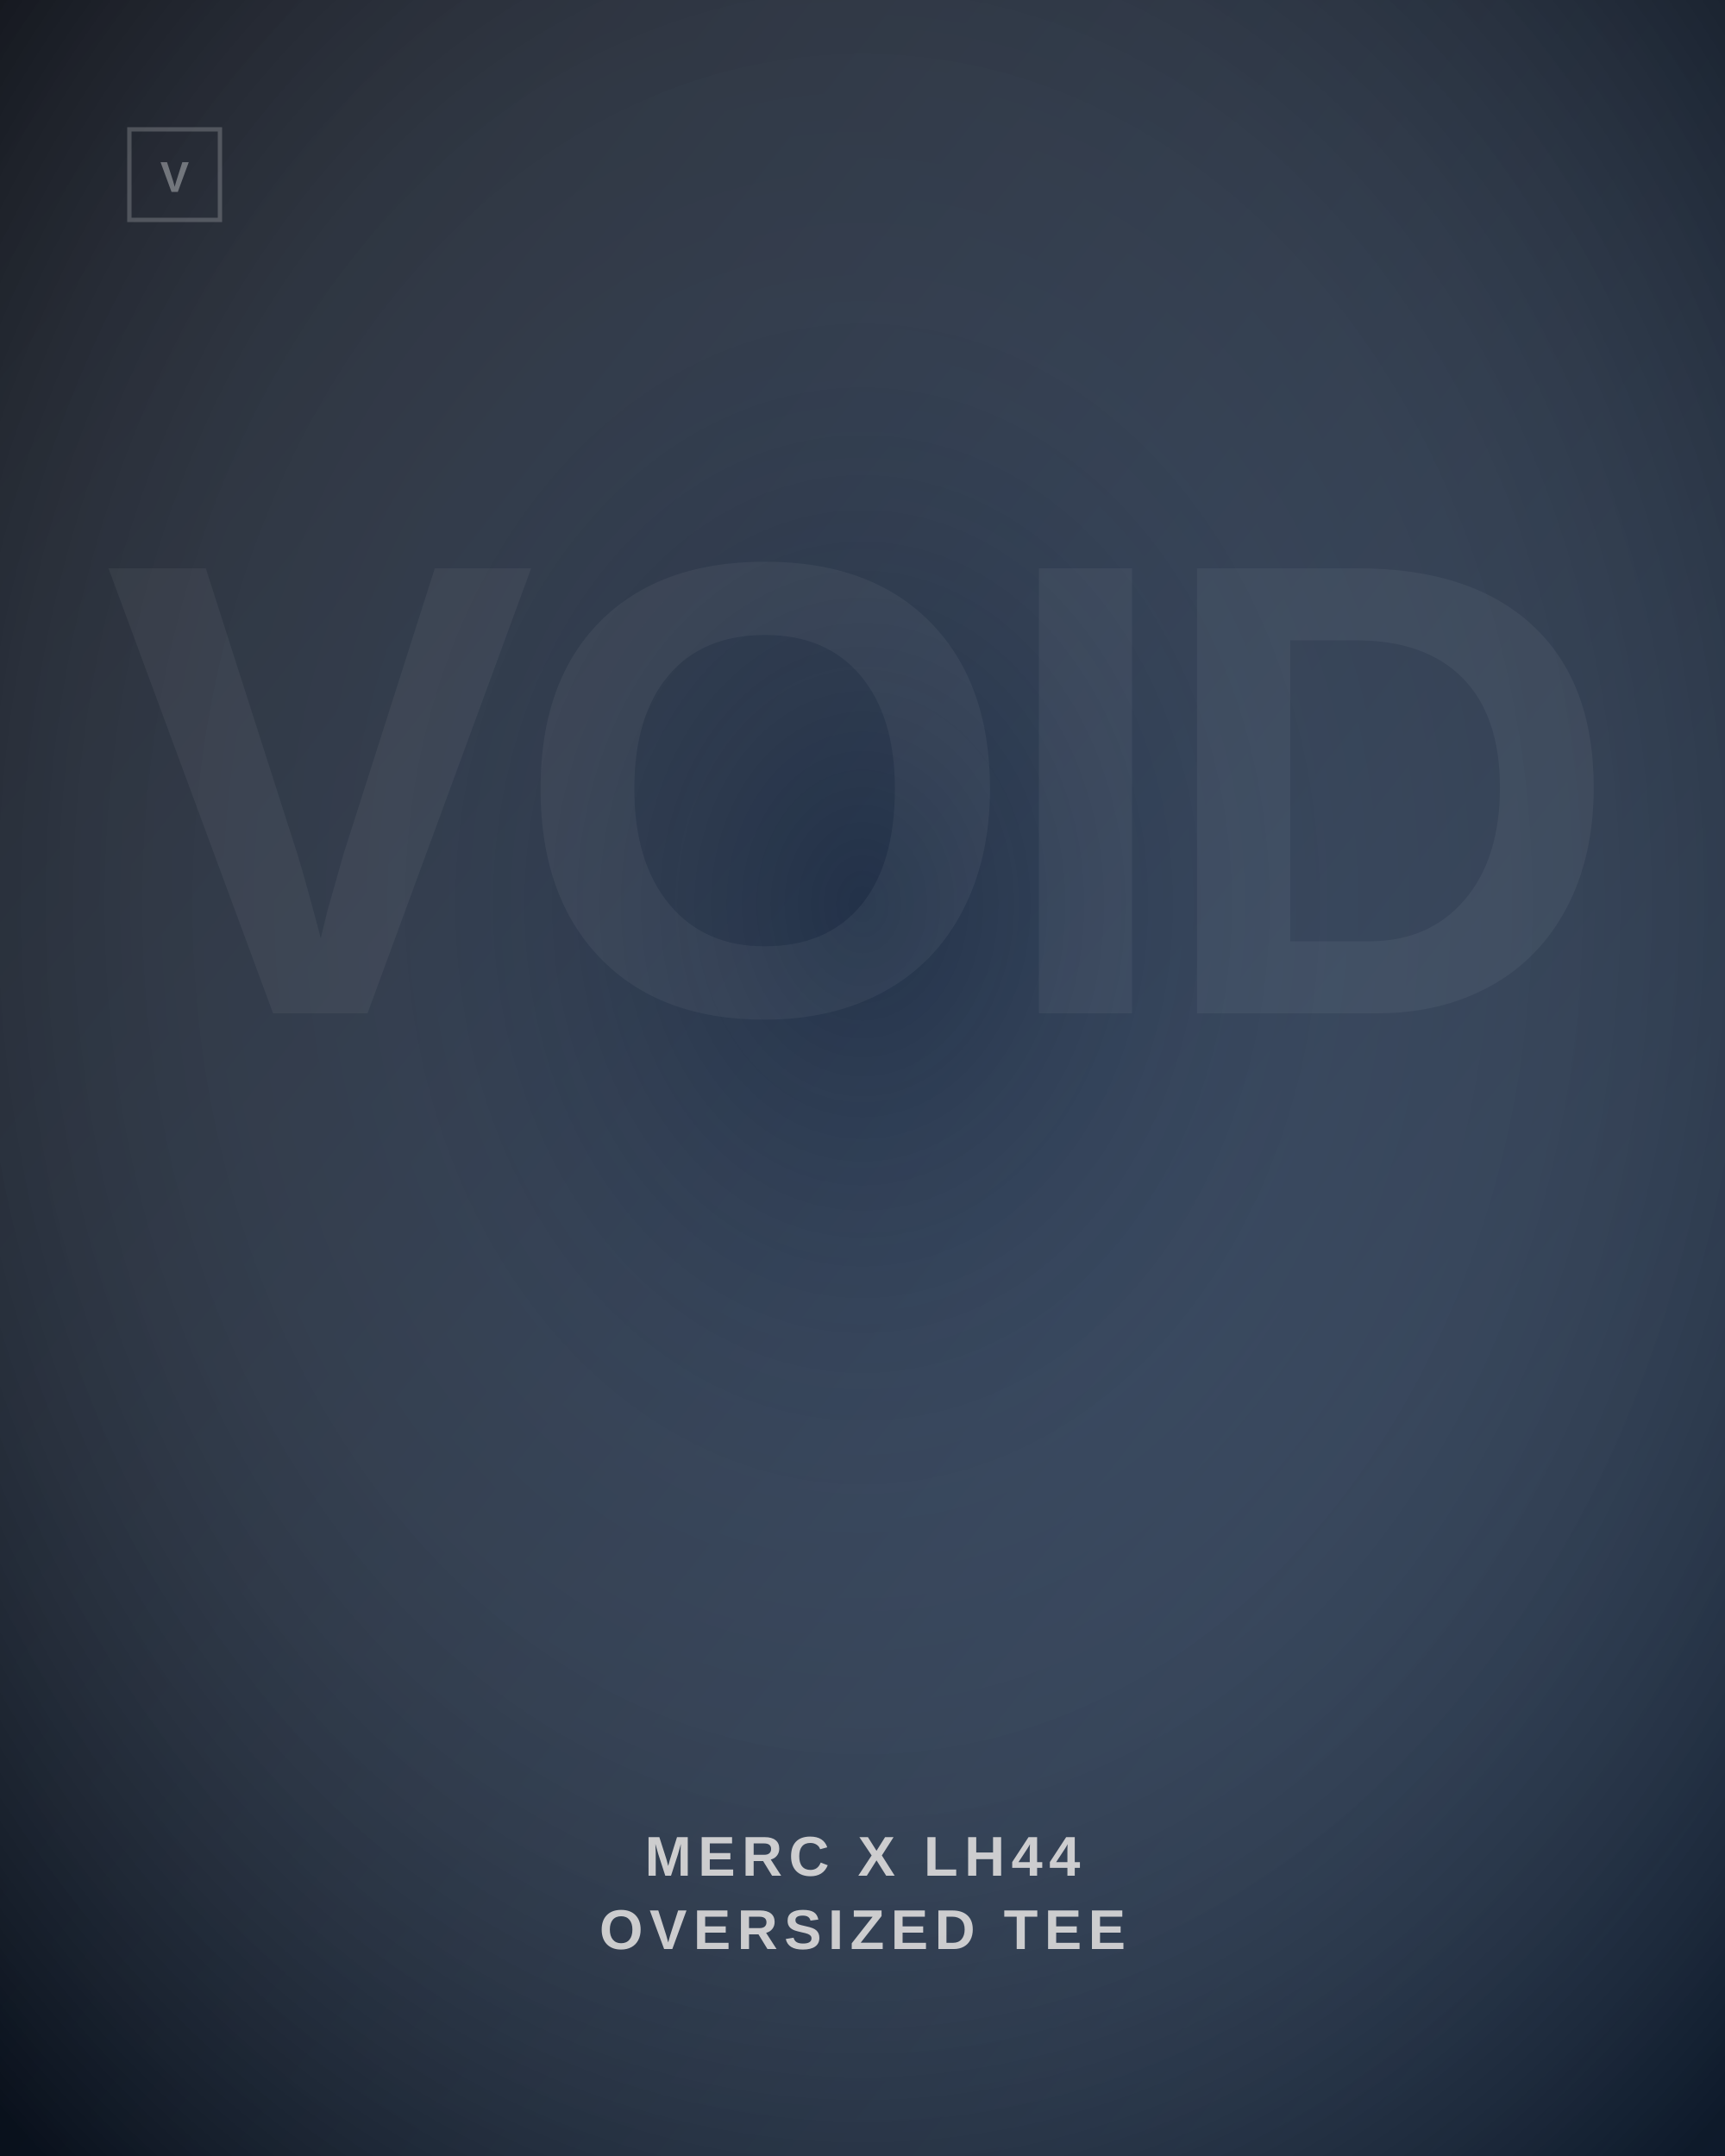
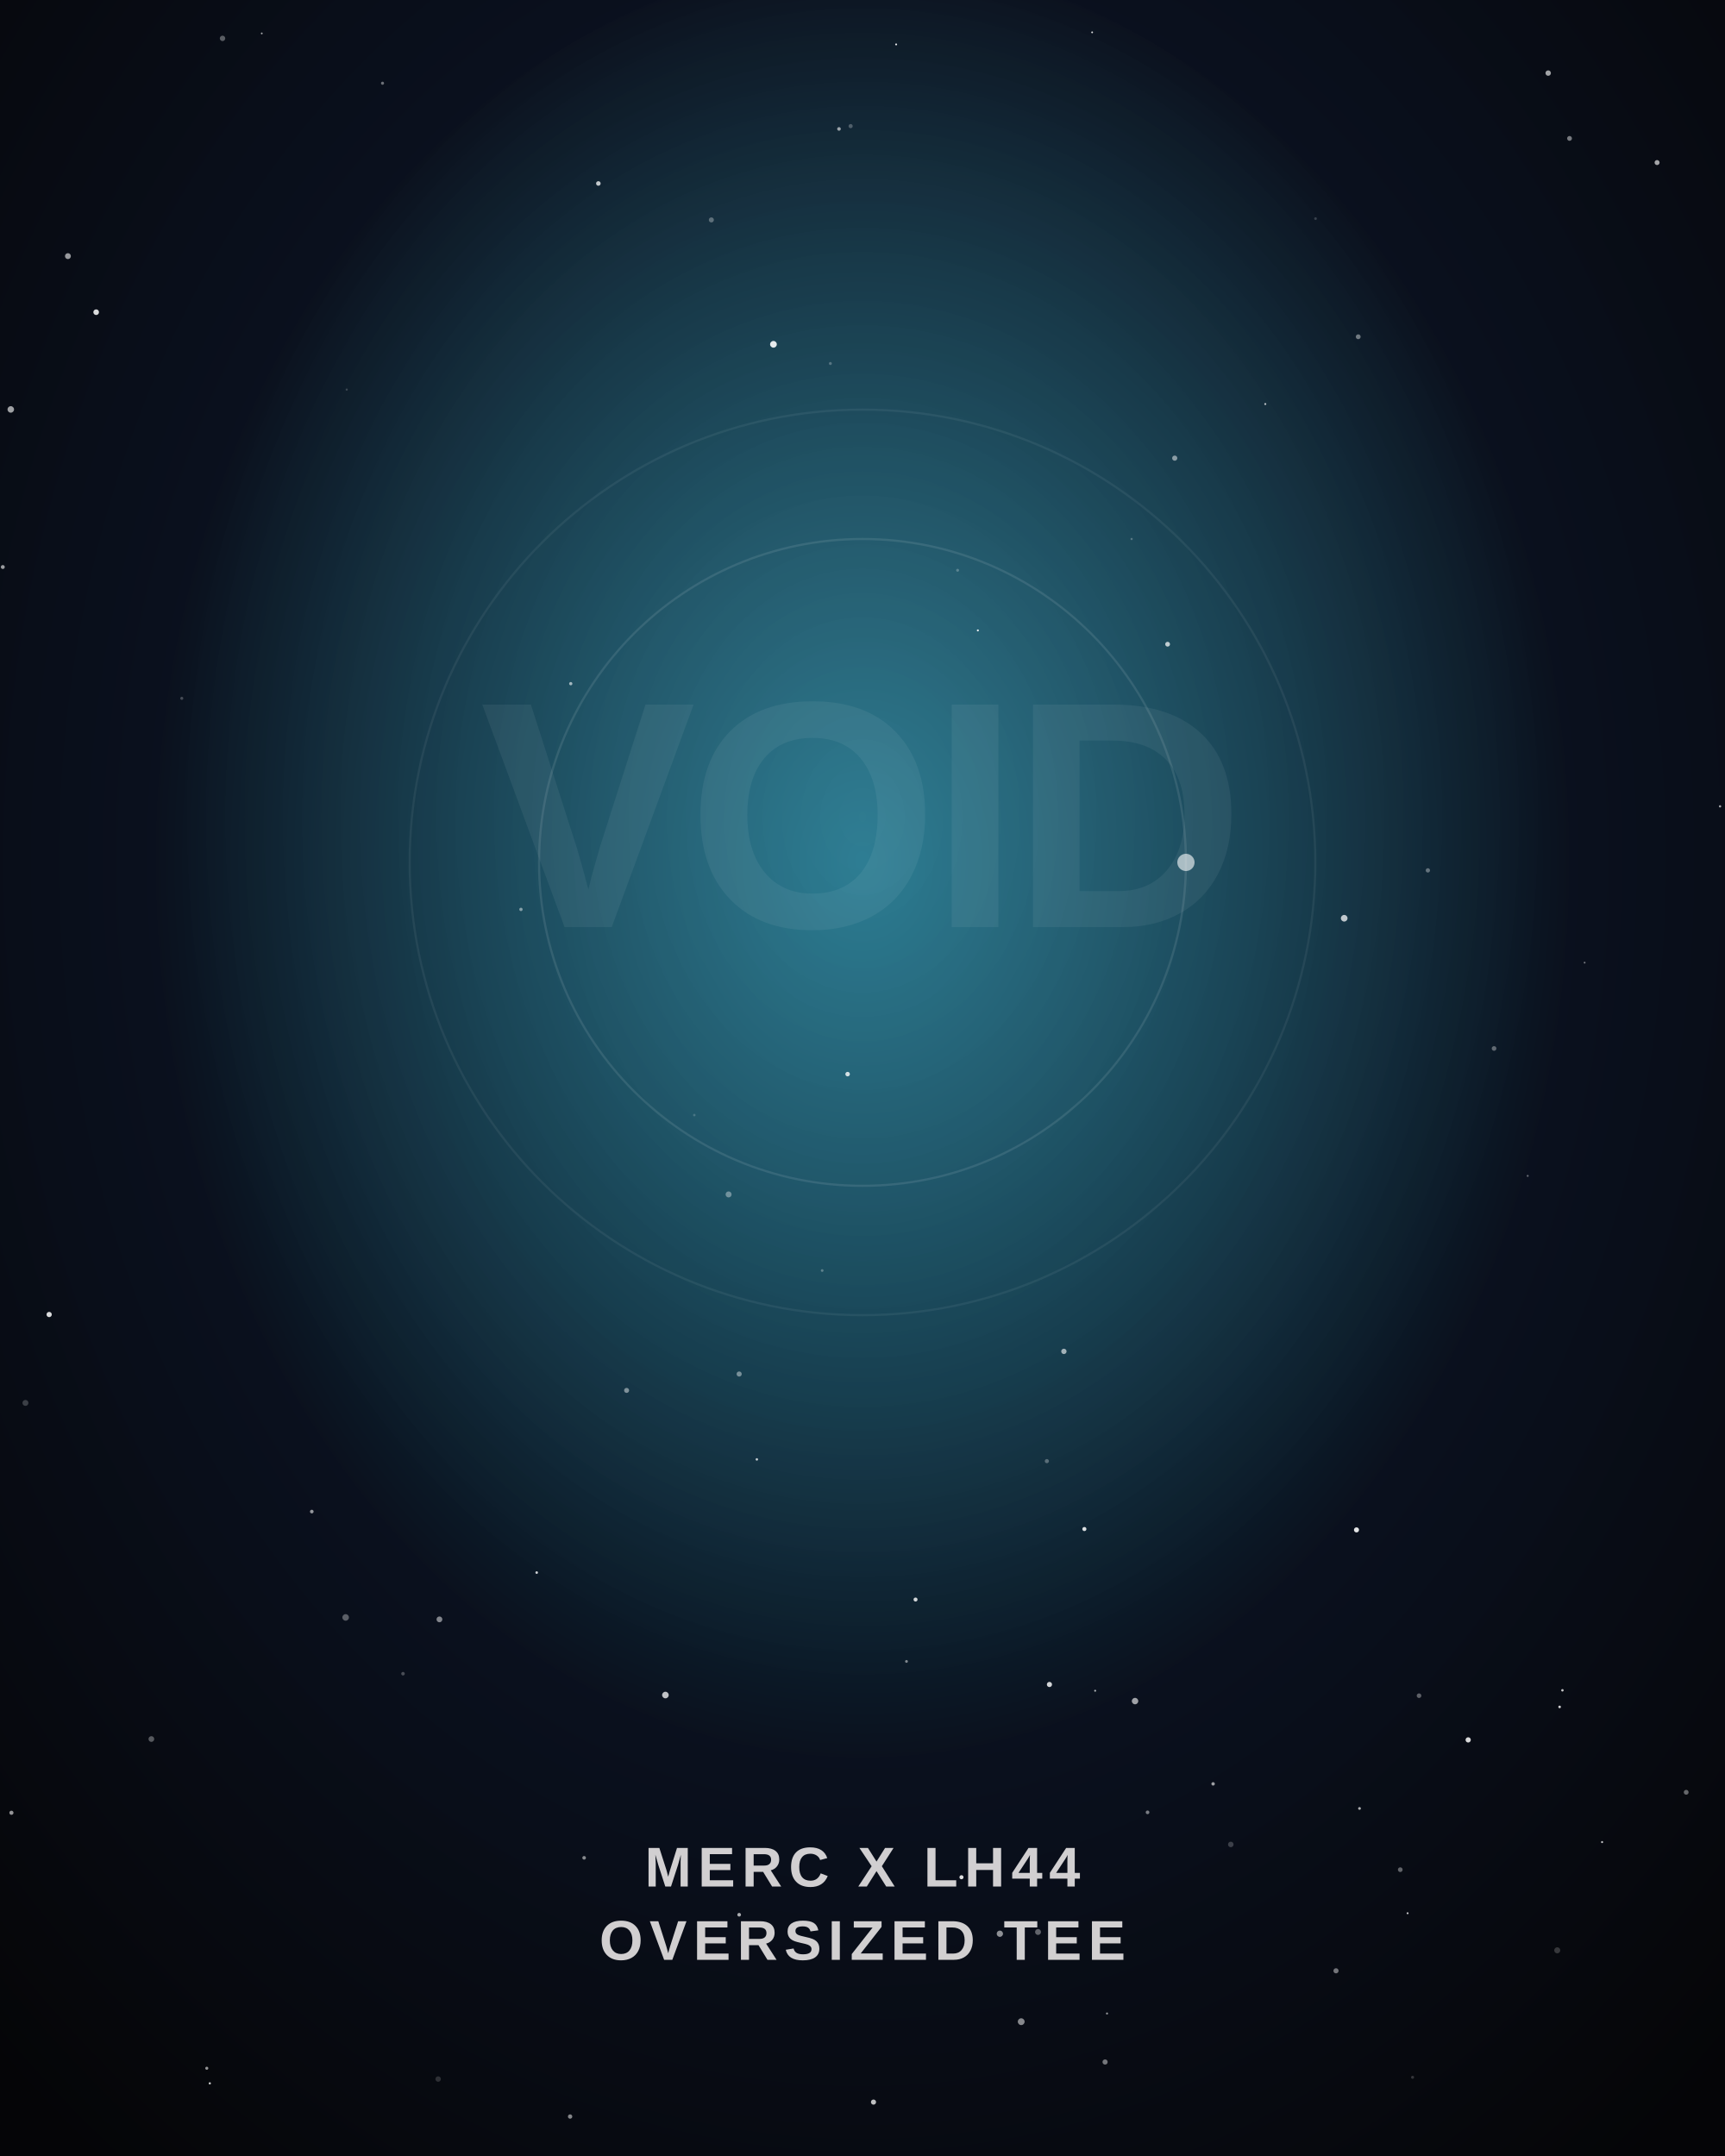
<svg xmlns="http://www.w3.org/2000/svg" width="800" height="1000" viewBox="0 0 800 1000">
  <defs>
-     <linearGradient id="g" x1="0" y1="0" x2="1" y2="1">
-       <stop offset="0" stop-color="#0b1220" />
-       <stop offset="1" stop-color="#1f3a5f" />
-     </linearGradient>
-     <radialGradient id="v" cx="0.5" cy="0.42" r="0.75">
-       <stop offset="0" stop-color="#ffffff" stop-opacity="0.06" />
-       <stop offset="1" stop-color="#000000" stop-opacity="0.55" />
+     <radialGradient id="neb" cx="0.5" cy="0.4" r="0.75">
+       <stop offset="0" stop-color="#0e7490" stop-opacity="0.9" />
+       <stop offset="0.55" stop-color="#0b1220" stop-opacity="0.9" />
+       <stop offset="1" stop-color="#050507" />
+     </radialGradient>
+     <radialGradient id="glow" cx="0.5" cy="0.38" r="0.4">
+       <stop offset="0" stop-color="#ffffff" stop-opacity="0.14" />
+       <stop offset="1" stop-color="#ffffff" stop-opacity="0" />
    </radialGradient>
  </defs>
-   <rect width="800" height="1000" fill="url(#g)" />
-   <rect width="800" height="1000" fill="url(#v)" />
-   <text x="400" y="470" font-family="Arial Black, Arial, sans-serif" font-size="300" font-weight="900" fill="#ffffff" fill-opacity="0.05" text-anchor="middle" letter-spacing="-10">VOID</text>
+   <rect width="800" height="1000" fill="#050507" />
+   <rect width="800" height="1000" fill="url(#neb)" />
+   <rect width="800" height="1000" fill="url(#glow)" />
+   <g>
+     <circle cx="342.8" cy="637.3" r="1.19" fill="#ffffff" fill-opacity="0.42" />
+     <circle cx="743.0" cy="854.4" r="0.47" fill="#ffffff" fill-opacity="0.77" />
+     <circle cx="724.6" cy="784.0" r="0.57" fill="#ffffff" fill-opacity="0.77" />
+     <circle cx="506.5" cy="15.0" r="0.41" fill="#ffffff" fill-opacity="0.86" />
+     <circle cx="524.8" cy="250.0" r="0.52" fill="#ffffff" fill-opacity="0.26" />
+     <circle cx="186.9" cy="776.3" r="0.82" fill="#ffffff" fill-opacity="0.26" />
+     <circle cx="723.3" cy="791.7" r="0.6" fill="#ffffff" fill-opacity="0.82" />
+     <circle cx="486.7" cy="781.3" r="1.2" fill="#ffffff" fill-opacity="0.82" />
+     <circle cx="630.5" cy="838.8" r="0.64" fill="#ffffff" fill-opacity="0.67" />
+     <circle cx="424.6" cy="741.9" r="0.93" fill="#ffffff" fill-opacity="0.81" />
+     <circle cx="444.1" cy="264.5" r="0.68" fill="#ffffff" fill-opacity="0.25" />
+     <circle cx="394.5" cy="58.5" r="0.96" fill="#ffffff" fill-opacity="0.26" />
+     <circle cx="393.1" cy="498.2" r="1.05" fill="#ffffff" fill-opacity="0.8" />
+     <circle cx="5.3" cy="840.8" r="0.96" fill="#ffffff" fill-opacity="0.57" />
+     <circle cx="532.2" cy="840.6" r="0.85" fill="#ffffff" fill-opacity="0.46" />
+     <circle cx="768.5" cy="75.4" r="1.16" fill="#ffffff" fill-opacity="0.63" />
+     <circle cx="22.8" cy="609.7" r="1.22" fill="#ffffff" fill-opacity="0.85" />
+     <circle cx="264.4" cy="981.7" r="1.01" fill="#ffffff" fill-opacity="0.51" />
+     <circle cx="718.0" cy="33.9" r="1.26" fill="#ffffff" fill-opacity="0.62" />
+     <circle cx="270.9" cy="861.7" r="0.84" fill="#ffffff" fill-opacity="0.51" />
+     <circle cx="420.4" cy="770.6" r="0.65" fill="#ffffff" fill-opacity="0.48" />
+     <circle cx="337.9" cy="554.0" r="1.39" fill="#ffffff" fill-opacity="0.37" />
+     <circle cx="662.2" cy="403.7" r="1.0" fill="#ffffff" fill-opacity="0.35" />
+     <circle cx="405.1" cy="975.0" r="1.19" fill="#ffffff" fill-opacity="0.74" />
+     <circle cx="264.7" cy="317.1" r="0.76" fill="#ffffff" fill-opacity="0.59" />
+     <circle cx="507.9" cy="784.2" r="0.45" fill="#ffffff" fill-opacity="0.69" />
+     <circle cx="708.5" cy="545.4" r="0.46" fill="#ffffff" fill-opacity="0.38" />
+     <circle cx="5.0" cy="189.9" r="1.51" fill="#ffffff" fill-opacity="0.61" />
+     <circle cx="526.4" cy="789.0" r="1.49" fill="#ffffff" fill-opacity="0.61" />
+     <circle cx="493.4" cy="626.8" r="1.24" fill="#ffffff" fill-opacity="0.6" />
+     <circle cx="544.8" cy="212.5" r="1.2" fill="#ffffff" fill-opacity="0.49" />
+     <circle cx="610.1" cy="101.4" r="0.62" fill="#ffffff" fill-opacity="0.18" />
+     <circle cx="619.6" cy="914.1" r="1.19" fill="#ffffff" fill-opacity="0.43" />
+     <circle cx="658.1" cy="786.5" r="1.07" fill="#ffffff" fill-opacity="0.34" />
+     <circle cx="241.6" cy="421.8" r="0.78" fill="#ffffff" fill-opacity="0.47" />
+     <circle cx="513.4" cy="933.9" r="0.47" fill="#ffffff" fill-opacity="0.58" />
+     <circle cx="31.5" cy="118.8" r="1.37" fill="#ffffff" fill-opacity="0.58" />
+     <circle cx="734.9" cy="446.5" r="0.42" fill="#ffffff" fill-opacity="0.44" />
+     <circle cx="473.6" cy="937.7" r="1.58" fill="#ffffff" fill-opacity="0.51" />
+     <circle cx="329.9" cy="102.0" r="1.17" fill="#ffffff" fill-opacity="0.31" />
+     <circle cx="121.4" cy="15.5" r="0.41" fill="#ffffff" fill-opacity="0.66" />
+     <circle cx="97.3" cy="966.3" r="0.51" fill="#ffffff" fill-opacity="0.8" />
+     <circle cx="103.2" cy="17.8" r="1.26" fill="#ffffff" fill-opacity="0.33" />
+     <circle cx="586.8" cy="187.4" r="0.46" fill="#ffffff" fill-opacity="0.73" />
+     <circle cx="570.8" cy="855.5" r="1.28" fill="#ffffff" fill-opacity="0.21" />
+     <circle cx="502.9" cy="709.2" r="0.95" fill="#ffffff" fill-opacity="0.85" />
+     <circle cx="203.2" cy="964.3" r="1.26" fill="#ffffff" fill-opacity="0.16" />
+     <circle cx="11.8" cy="650.7" r="1.38" fill="#ffffff" fill-opacity="0.21" />
+     <circle cx="248.9" cy="729.4" r="0.6" fill="#ffffff" fill-opacity="0.8" />
+     <circle cx="389.1" cy="59.8" r="0.84" fill="#ffffff" fill-opacity="0.58" />
+     <circle cx="351.0" cy="676.9" r="0.57" fill="#ffffff" fill-opacity="0.75" />
+     <circle cx="290.6" cy="644.9" r="1.16" fill="#ffffff" fill-opacity="0.46" />
+     <circle cx="308.6" cy="786.2" r="1.53" fill="#ffffff" fill-opacity="0.74" />
+     <circle cx="453.5" cy="292.4" r="0.47" fill="#ffffff" fill-opacity="0.88" />
+     <circle cx="562.6" cy="827.4" r="0.8" fill="#ffffff" fill-opacity="0.6" />
+     <circle cx="782.0" cy="831.3" r="1.12" fill="#ffffff" fill-opacity="0.38" />
+     <circle cx="342.8" cy="888.1" r="0.85" fill="#ffffff" fill-opacity="0.66" />
+     <circle cx="481.4" cy="896.1" r="1.37" fill="#ffffff" fill-opacity="0.36" />
+     <circle cx="1.3" cy="263.0" r="0.91" fill="#ffffff" fill-opacity="0.59" />
+     <circle cx="652.8" cy="887.4" r="0.45" fill="#ffffff" fill-opacity="0.77" />
+     <circle cx="649.4" cy="867.2" r="1.09" fill="#ffffff" fill-opacity="0.36" />
+     <circle cx="680.9" cy="807.0" r="1.22" fill="#ffffff" fill-opacity="0.84" />
+     <circle cx="277.5" cy="85.1" r="1.06" fill="#ffffff" fill-opacity="0.75" />
+     <circle cx="160.3" cy="750.2" r="1.52" fill="#ffffff" fill-opacity="0.33" />
+     <circle cx="485.5" cy="677.7" r="0.96" fill="#ffffff" fill-opacity="0.3" />
+     <circle cx="203.8" cy="751.1" r="1.35" fill="#ffffff" fill-opacity="0.49" />
+     <circle cx="70.2" cy="806.6" r="1.33" fill="#ffffff" fill-opacity="0.32" />
+     <circle cx="463.7" cy="896.9" r="1.46" fill="#ffffff" fill-opacity="0.54" />
+     <circle cx="381.3" cy="589.3" r="0.63" fill="#ffffff" fill-opacity="0.29" />
+     <circle cx="144.6" cy="701.1" r="0.84" fill="#ffffff" fill-opacity="0.57" />
+     <circle cx="322.0" cy="517.2" r="0.58" fill="#ffffff" fill-opacity="0.18" />
+     <circle cx="797.7" cy="374.0" r="0.53" fill="#ffffff" fill-opacity="0.62" />
+     <circle cx="629.9" cy="156.2" r="1.12" fill="#ffffff" fill-opacity="0.41" />
+     <circle cx="415.6" cy="20.6" r="0.44" fill="#ffffff" fill-opacity="0.89" />
+     <circle cx="692.9" cy="486.3" r="1.08" fill="#ffffff" fill-opacity="0.35" />
+     <circle cx="623.4" cy="425.9" r="1.54" fill="#ffffff" fill-opacity="0.73" />
+     <circle cx="655.1" cy="963.5" r="0.7" fill="#ffffff" fill-opacity="0.18" />
+     <circle cx="160.8" cy="180.7" r="0.5" fill="#ffffff" fill-opacity="0.19" />
+     <circle cx="445.9" cy="870.7" r="0.95" fill="#ffffff" fill-opacity="0.86" />
+     <circle cx="727.9" cy="64.2" r="1.12" fill="#ffffff" fill-opacity="0.45" />
+     <circle cx="95.9" cy="959.3" r="0.71" fill="#ffffff" fill-opacity="0.57" />
+     <circle cx="512.5" cy="956.4" r="1.2" fill="#ffffff" fill-opacity="0.44" />
+     <circle cx="358.7" cy="159.7" r="1.56" fill="#ffffff" fill-opacity="0.89" />
+     <circle cx="177.4" cy="38.6" r="0.71" fill="#ffffff" fill-opacity="0.41" />
+     <circle cx="722.2" cy="904.6" r="1.4" fill="#ffffff" fill-opacity="0.19" />
+     <circle cx="629.1" cy="709.6" r="1.18" fill="#ffffff" fill-opacity="0.89" />
+     <circle cx="44.6" cy="144.8" r="1.31" fill="#ffffff" fill-opacity="0.85" />
+     <circle cx="541.5" cy="298.8" r="1.11" fill="#ffffff" fill-opacity="0.72" />
+     <circle cx="84.3" cy="323.9" r="0.71" fill="#ffffff" fill-opacity="0.24" />
+     <circle cx="385.1" cy="168.6" r="0.69" fill="#ffffff" fill-opacity="0.26" />
+   </g>
+   <circle cx="400" cy="400" r="150" fill="none" stroke="#ffffff" stroke-opacity="0.10" stroke-width="1" />
+   <circle cx="400" cy="400" r="210" fill="none" stroke="#ffffff" stroke-opacity="0.06" stroke-width="1" />
+   <circle cx="550" cy="400" r="4" fill="#ffffff" fill-opacity="0.6" />
+   <text x="400" y="430" font-family="Arial Black, Arial, sans-serif" font-size="150" font-weight="900" fill="#ffffff" fill-opacity="0.06" text-anchor="middle" letter-spacing="-4">VOID</text>
  <g font-family="Arial, sans-serif" text-anchor="middle">
-     <text x="400" y="870" font-size="26" font-weight="700" letter-spacing="3" fill="#e7e5e4" fill-opacity="0.85">MERC X LH44</text>
-     <text x="400" y="904" font-size="26" font-weight="700" letter-spacing="3" fill="#e7e5e4" fill-opacity="0.85">OVERSIZED TEE</text>
+     <text x="400" y="875" font-size="26" font-weight="700" letter-spacing="3" fill="#e7e5e4" fill-opacity="0.9">MERC X LH44</text>
+     <text x="400" y="909" font-size="26" font-weight="700" letter-spacing="3" fill="#e7e5e4" fill-opacity="0.9">OVERSIZED TEE</text>
  </g>
-   <rect x="60" y="60" width="42" height="42" fill="none" stroke="#ffffff" stroke-opacity="0.2" stroke-width="2" />
-   <text x="81" y="89" font-family="Arial Black, Arial" font-size="20" font-weight="900" fill="#ffffff" fill-opacity="0.35" text-anchor="middle">V</text>
</svg>
